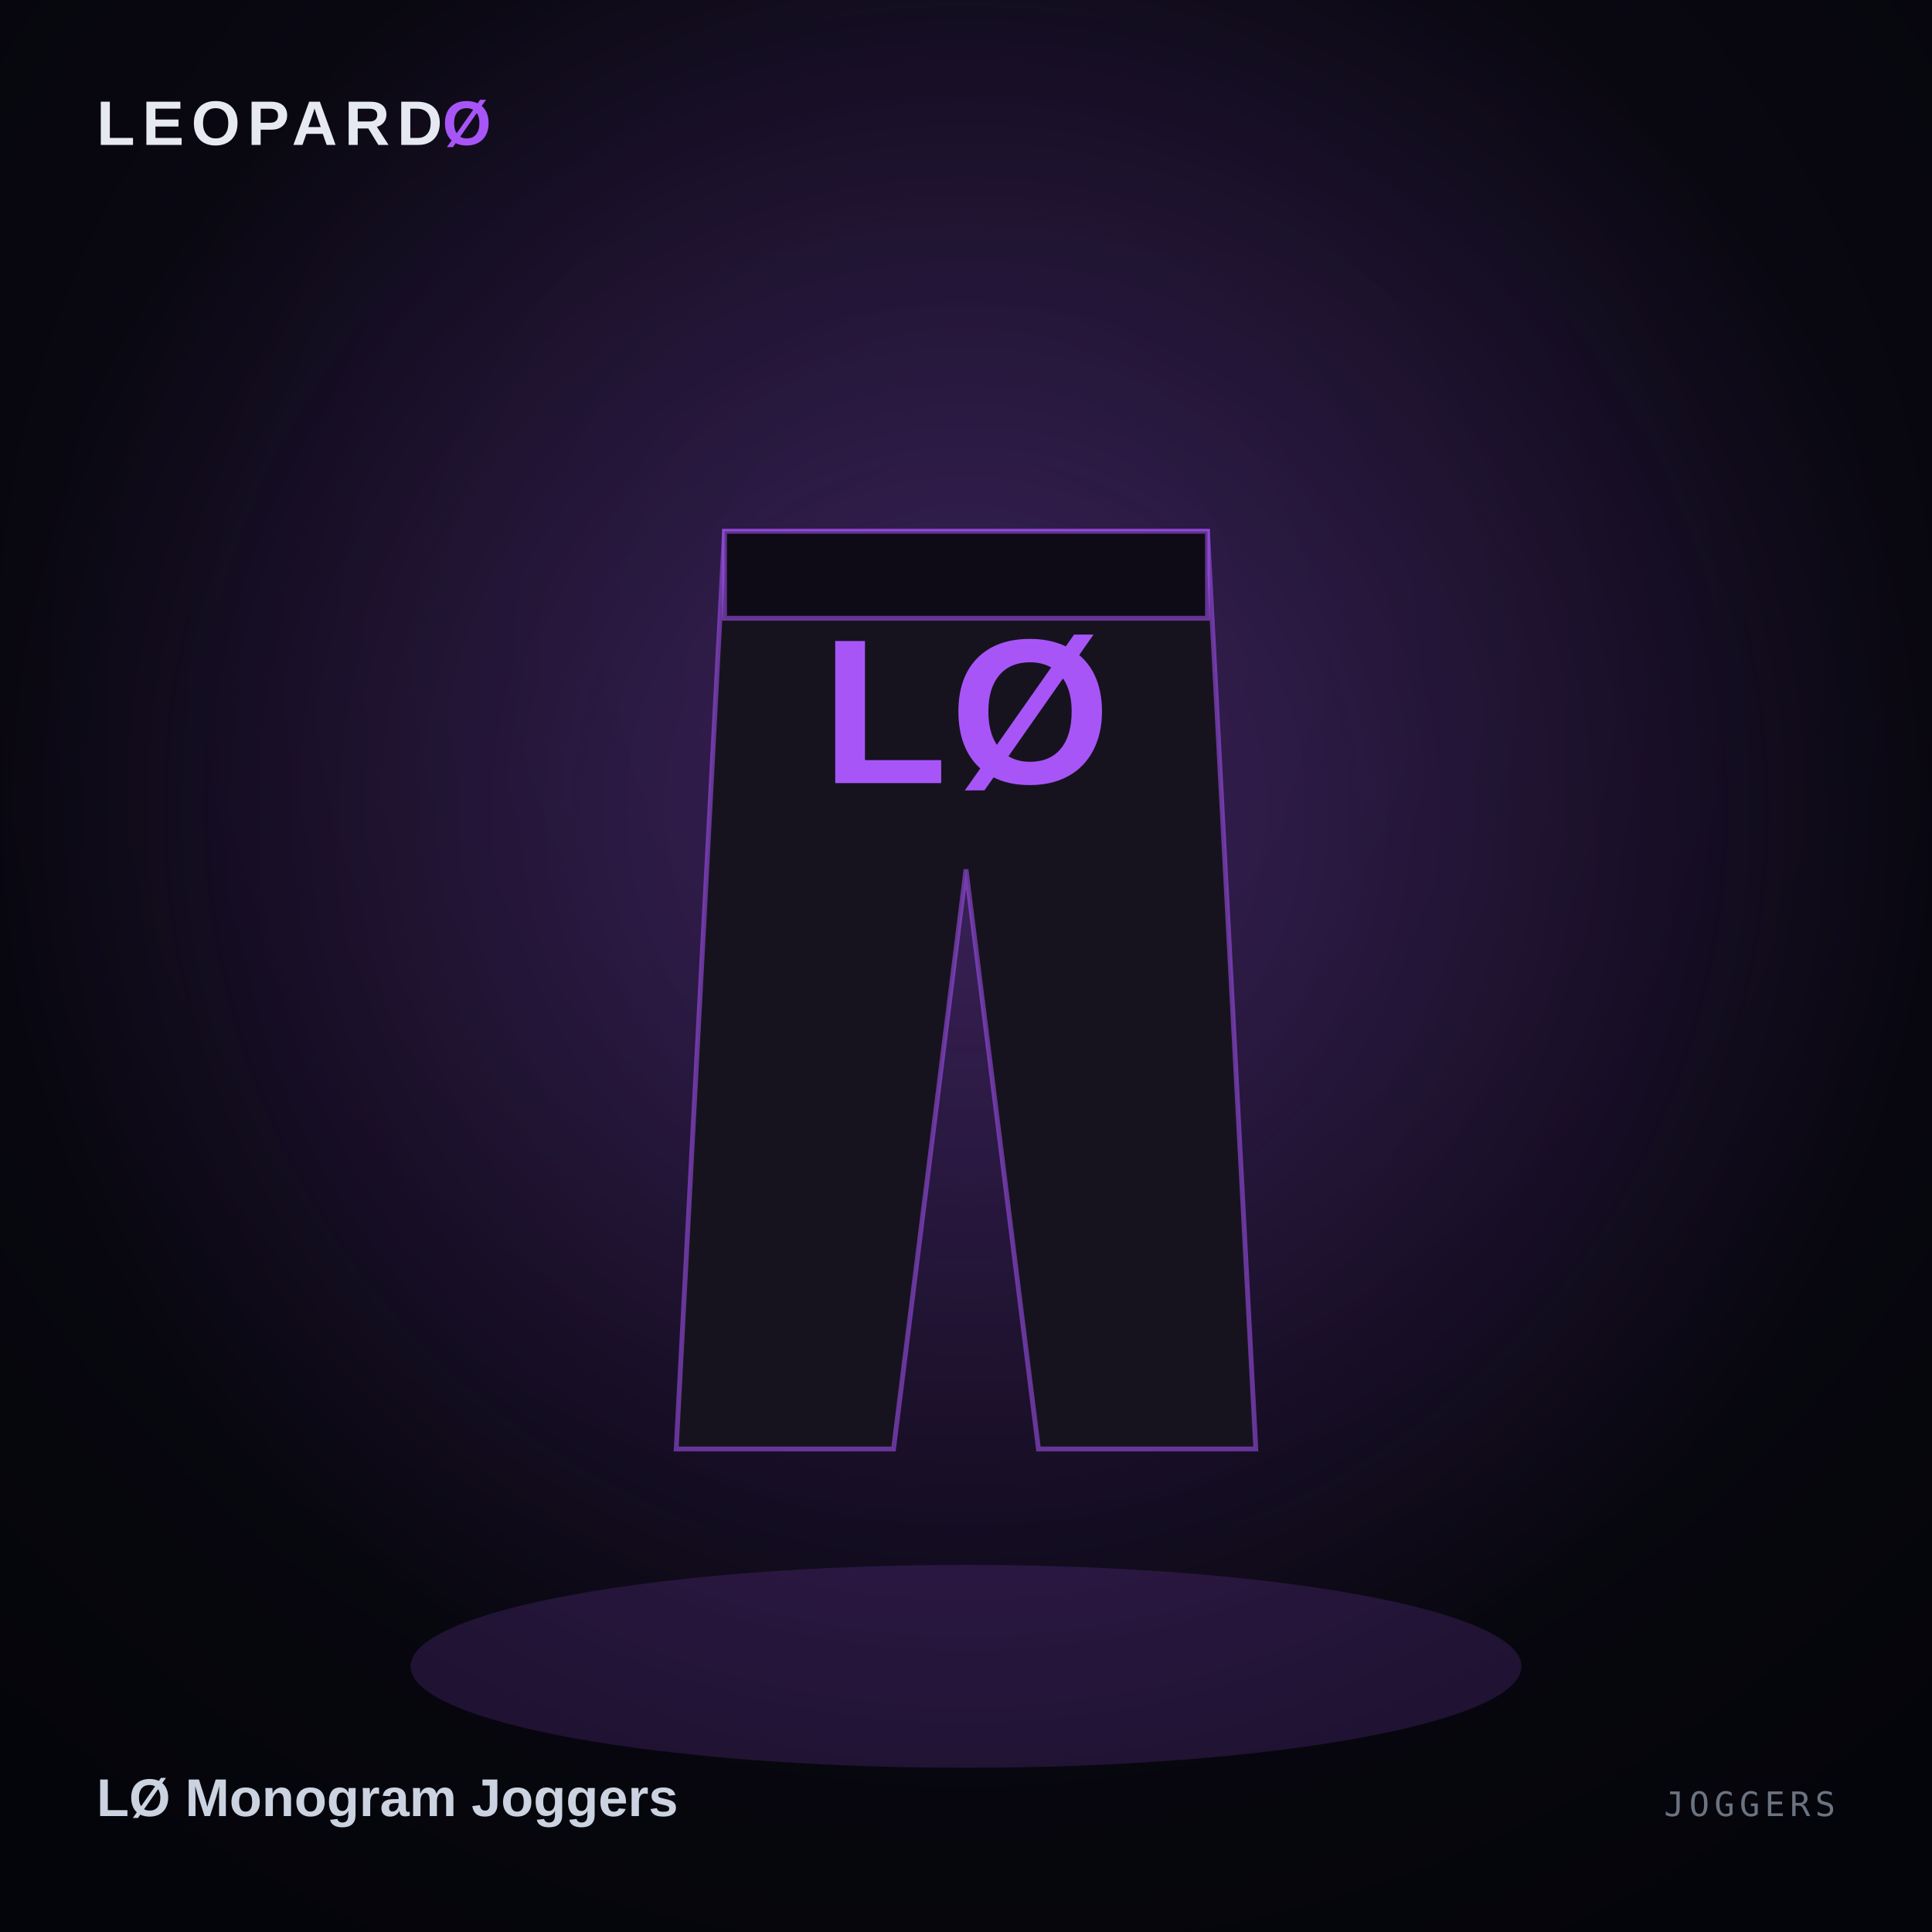
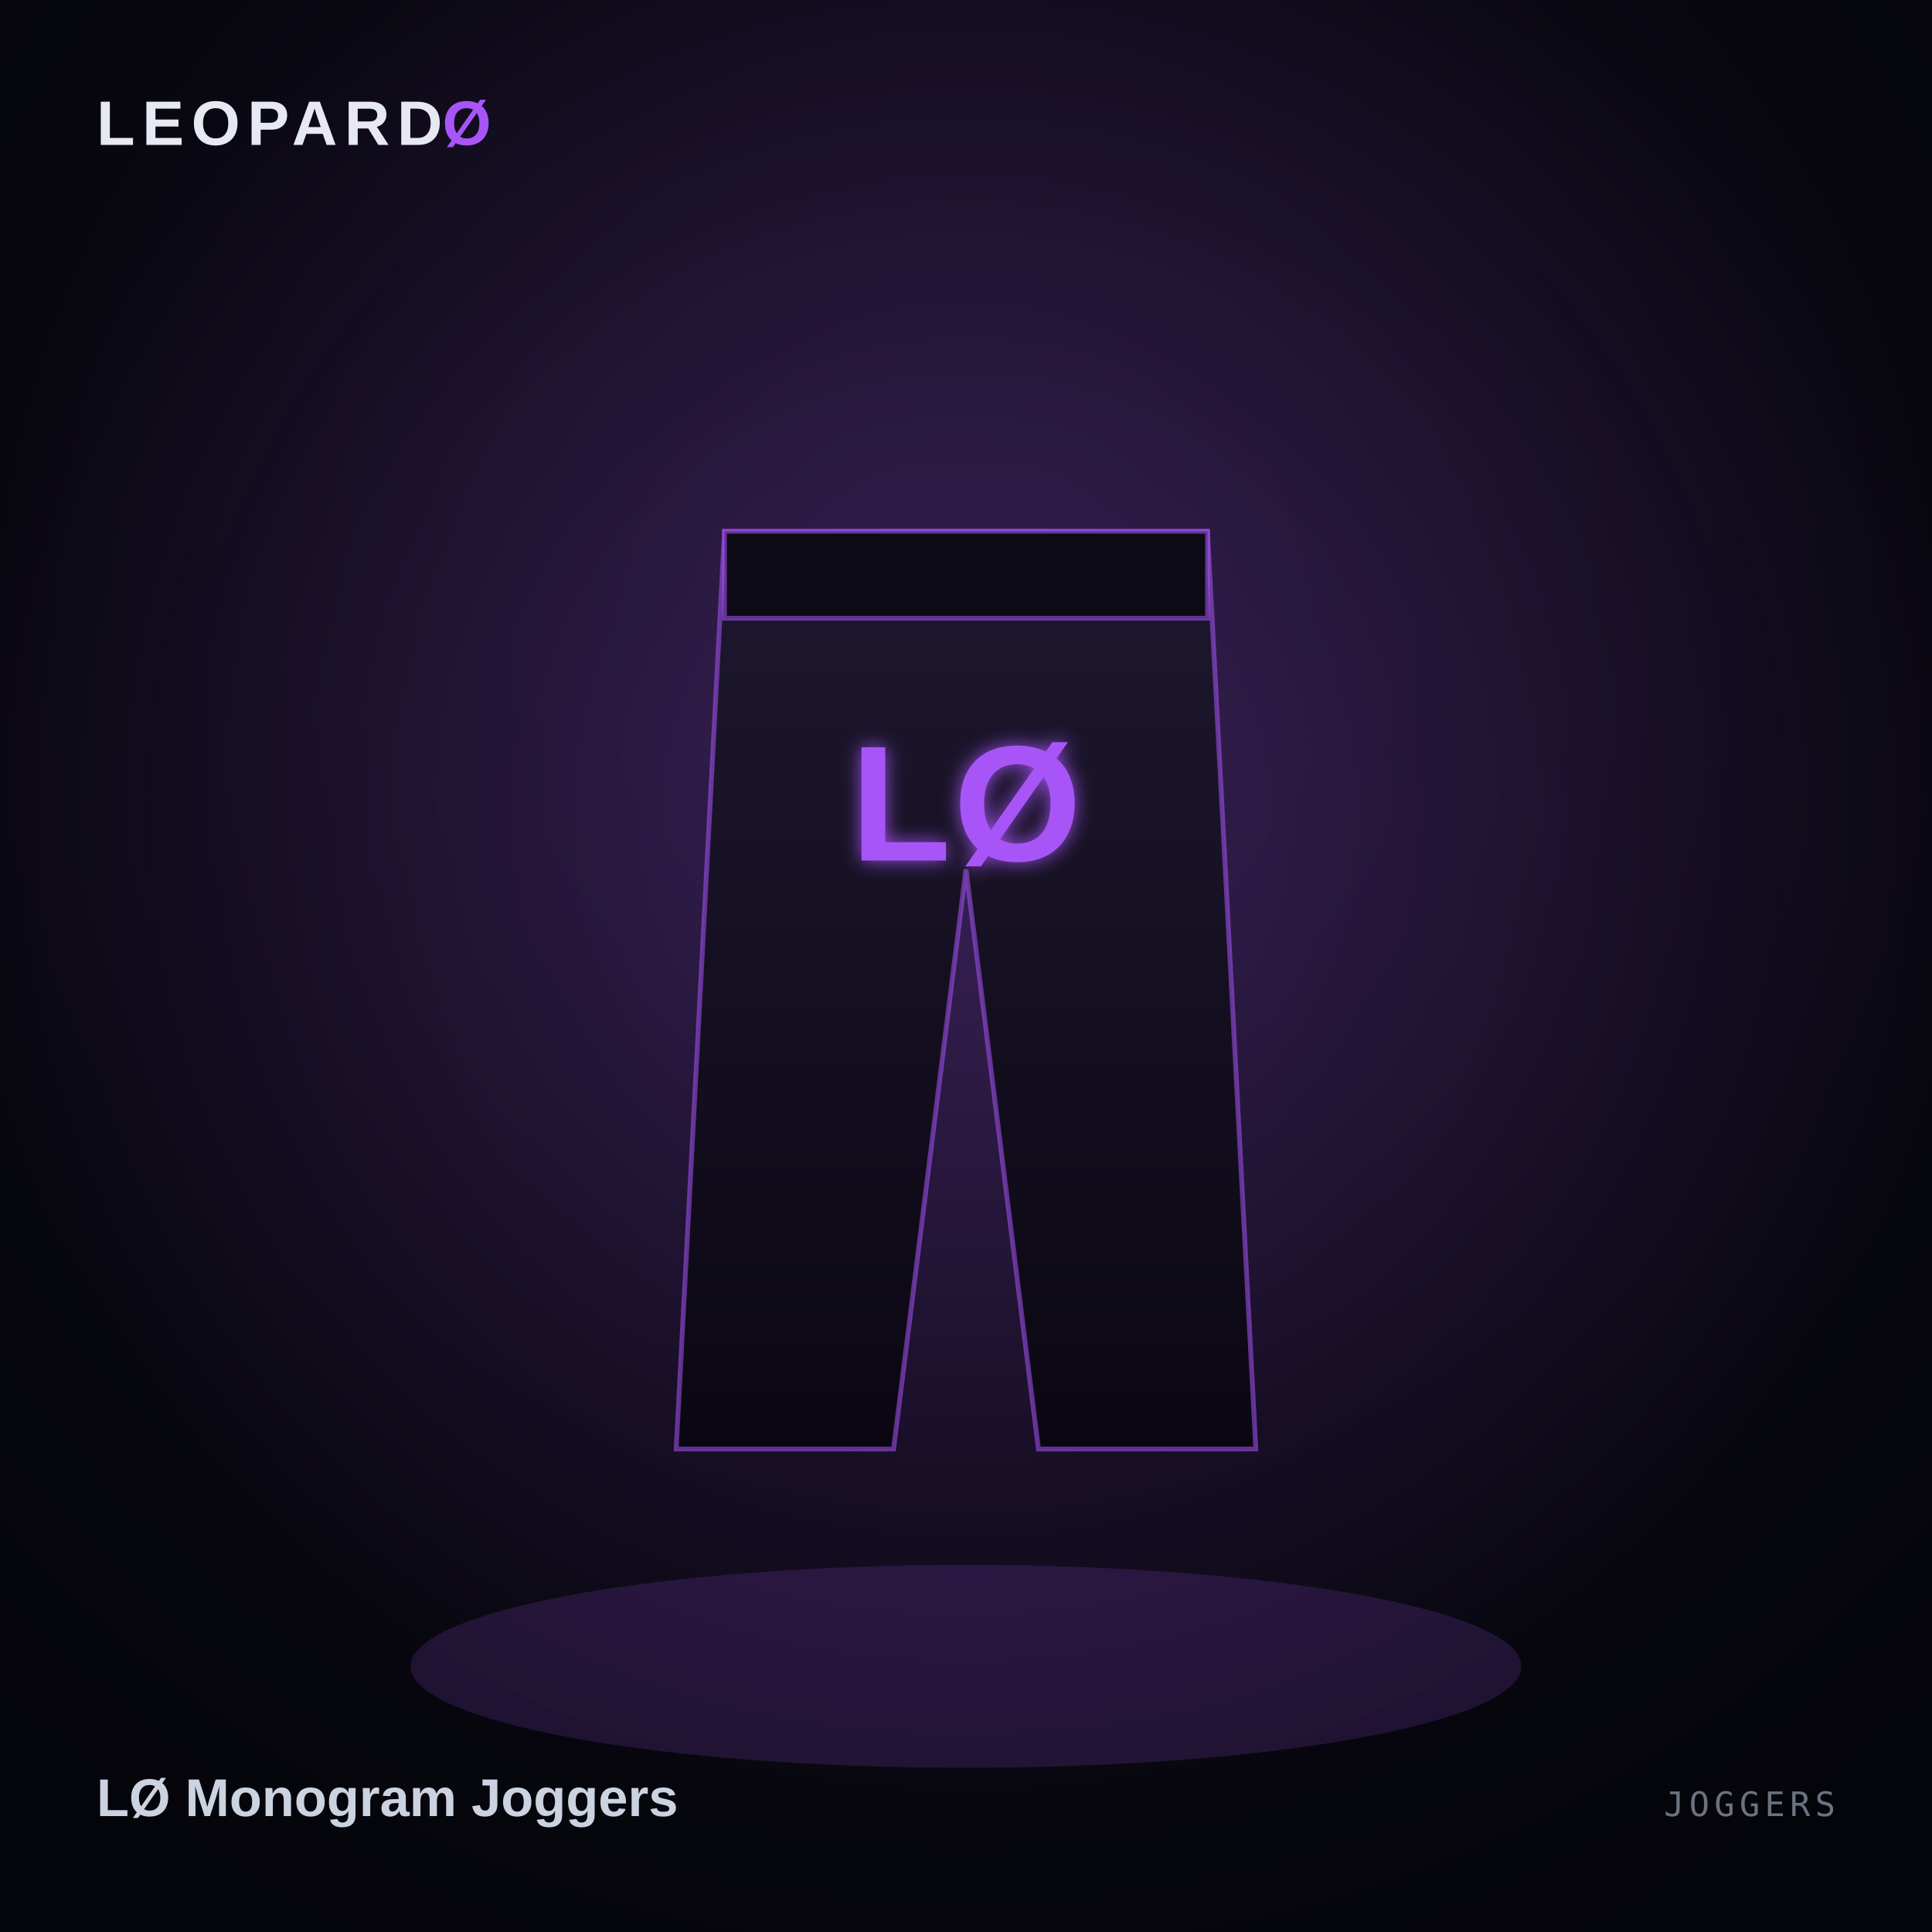
<svg xmlns="http://www.w3.org/2000/svg" viewBox="0 0 800 800" width="800" height="800">
  <defs>
    <radialGradient id="bg" cx="50%" cy="34%" r="75%">
      <stop offset="0%" stop-color="#141022" />
      <stop offset="55%" stop-color="#0a0812" />
      <stop offset="100%" stop-color="#04050a" />
    </radialGradient>
-     <radialGradient id="halo" cx="50%" cy="42%" r="50%">
-       <stop offset="0%" stop-color="#a855f7" stop-opacity="0.28" />
+     <radialGradient id="halo" cx="50%" cy="42%" r="52%">
+       <stop offset="0%" stop-color="#a855f7" stop-opacity="0.26" />
      <stop offset="100%" stop-color="#a855f7" stop-opacity="0" />
    </radialGradient>
-     <filter id="glow" x="-30%" y="-30%" width="160%" height="160%">
-       <feGaussianBlur stdDeviation="6" />
+     <linearGradient id="fab" x1="0" y1="0" x2="0" y2="1">
+       <stop offset="0%" stop-color="#1d1830" />
+       <stop offset="55%" stop-color="#140f1f" />
+       <stop offset="100%" stop-color="#0a0712" />
+     </linearGradient>
+     <filter id="glow" x="-40%" y="-40%" width="180%" height="180%">
+       <feGaussianBlur stdDeviation="4" />
    </filter>
+     <clipPath id="cp">
+       <rect x="322" y="252" width="156" height="170" rx="10" />
+     </clipPath>
  </defs>
  <rect width="800" height="800" fill="url(#bg)" />
  <rect width="800" height="800" fill="url(#halo)" />
  <ellipse cx="400" cy="690" rx="230" ry="42" fill="#a855f7" opacity="0.16" />
-   <g filter="url(#glow)" opacity="0.7">
-     <text x="400" y="300" text-anchor="middle" dominant-baseline="middle" font-family="Arial Black, Arial, sans-serif" font-weight="900" font-size="85.5" fill="#a855f7" letter-spacing="1">LØ</text>
+   <g>
+     <path d="M300 220 L500 220 L520 600 L430 600 L400 360 L370 600 L280 600 Z" fill="url(#fab)" stroke="#a855f7" stroke-opacity="0.55" stroke-width="2" />
+     <rect x="300" y="220" width="200" height="36" fill="#0c0a14" stroke="#a855f7" stroke-opacity="0.55" stroke-width="2" />
  </g>
-   <g>
-     <path d="M300 220 L500 220 L520 600 L430 600 L400 360 L370 600 L280 600 Z" fill="#16131f" stroke="#a855f7" stroke-opacity="0.55" stroke-width="2" />
-     <rect x="300" y="220" width="200" height="36" fill="#0e0b16" stroke="#a855f7" stroke-opacity="0.55" stroke-width="2" />
-   </g>
-   <g>
-     <text x="400" y="300" text-anchor="middle" dominant-baseline="middle" font-family="Arial Black, Arial, sans-serif" font-weight="900" font-size="85.5" fill="#a855f7" letter-spacing="1">LØ</text>
+   <g clip-path="url(#cp)">
+     <g filter="url(#glow)" opacity="0.9">
+       <text x="400" y="337" text-anchor="middle" dominant-baseline="middle" font-family="Arial Black, Arial, sans-serif" font-weight="900" font-size="68.172" fill="#a855f7" letter-spacing="1">LØ</text>
+     </g>
+     <g>
+       <text x="400" y="337" text-anchor="middle" dominant-baseline="middle" font-family="Arial Black, Arial, sans-serif" font-weight="900" font-size="68.172" fill="#a855f7" letter-spacing="1">LØ</text>
+     </g>
  </g>
  <text x="40" y="60" font-family="Arial, sans-serif" font-weight="900" font-size="26" letter-spacing="3" fill="#e6e9f2">LEOPARD<tspan fill="#a855f7">Ø</tspan>
  </text>
  <text x="40" y="752" font-family="Arial, sans-serif" font-weight="800" font-size="22" fill="#cbd2e0">LØ Monogram Joggers</text>
  <text x="760" y="752" text-anchor="end" font-family="monospace" font-size="14" letter-spacing="2" fill="#6b7280">JOGGERS</text>
</svg>
